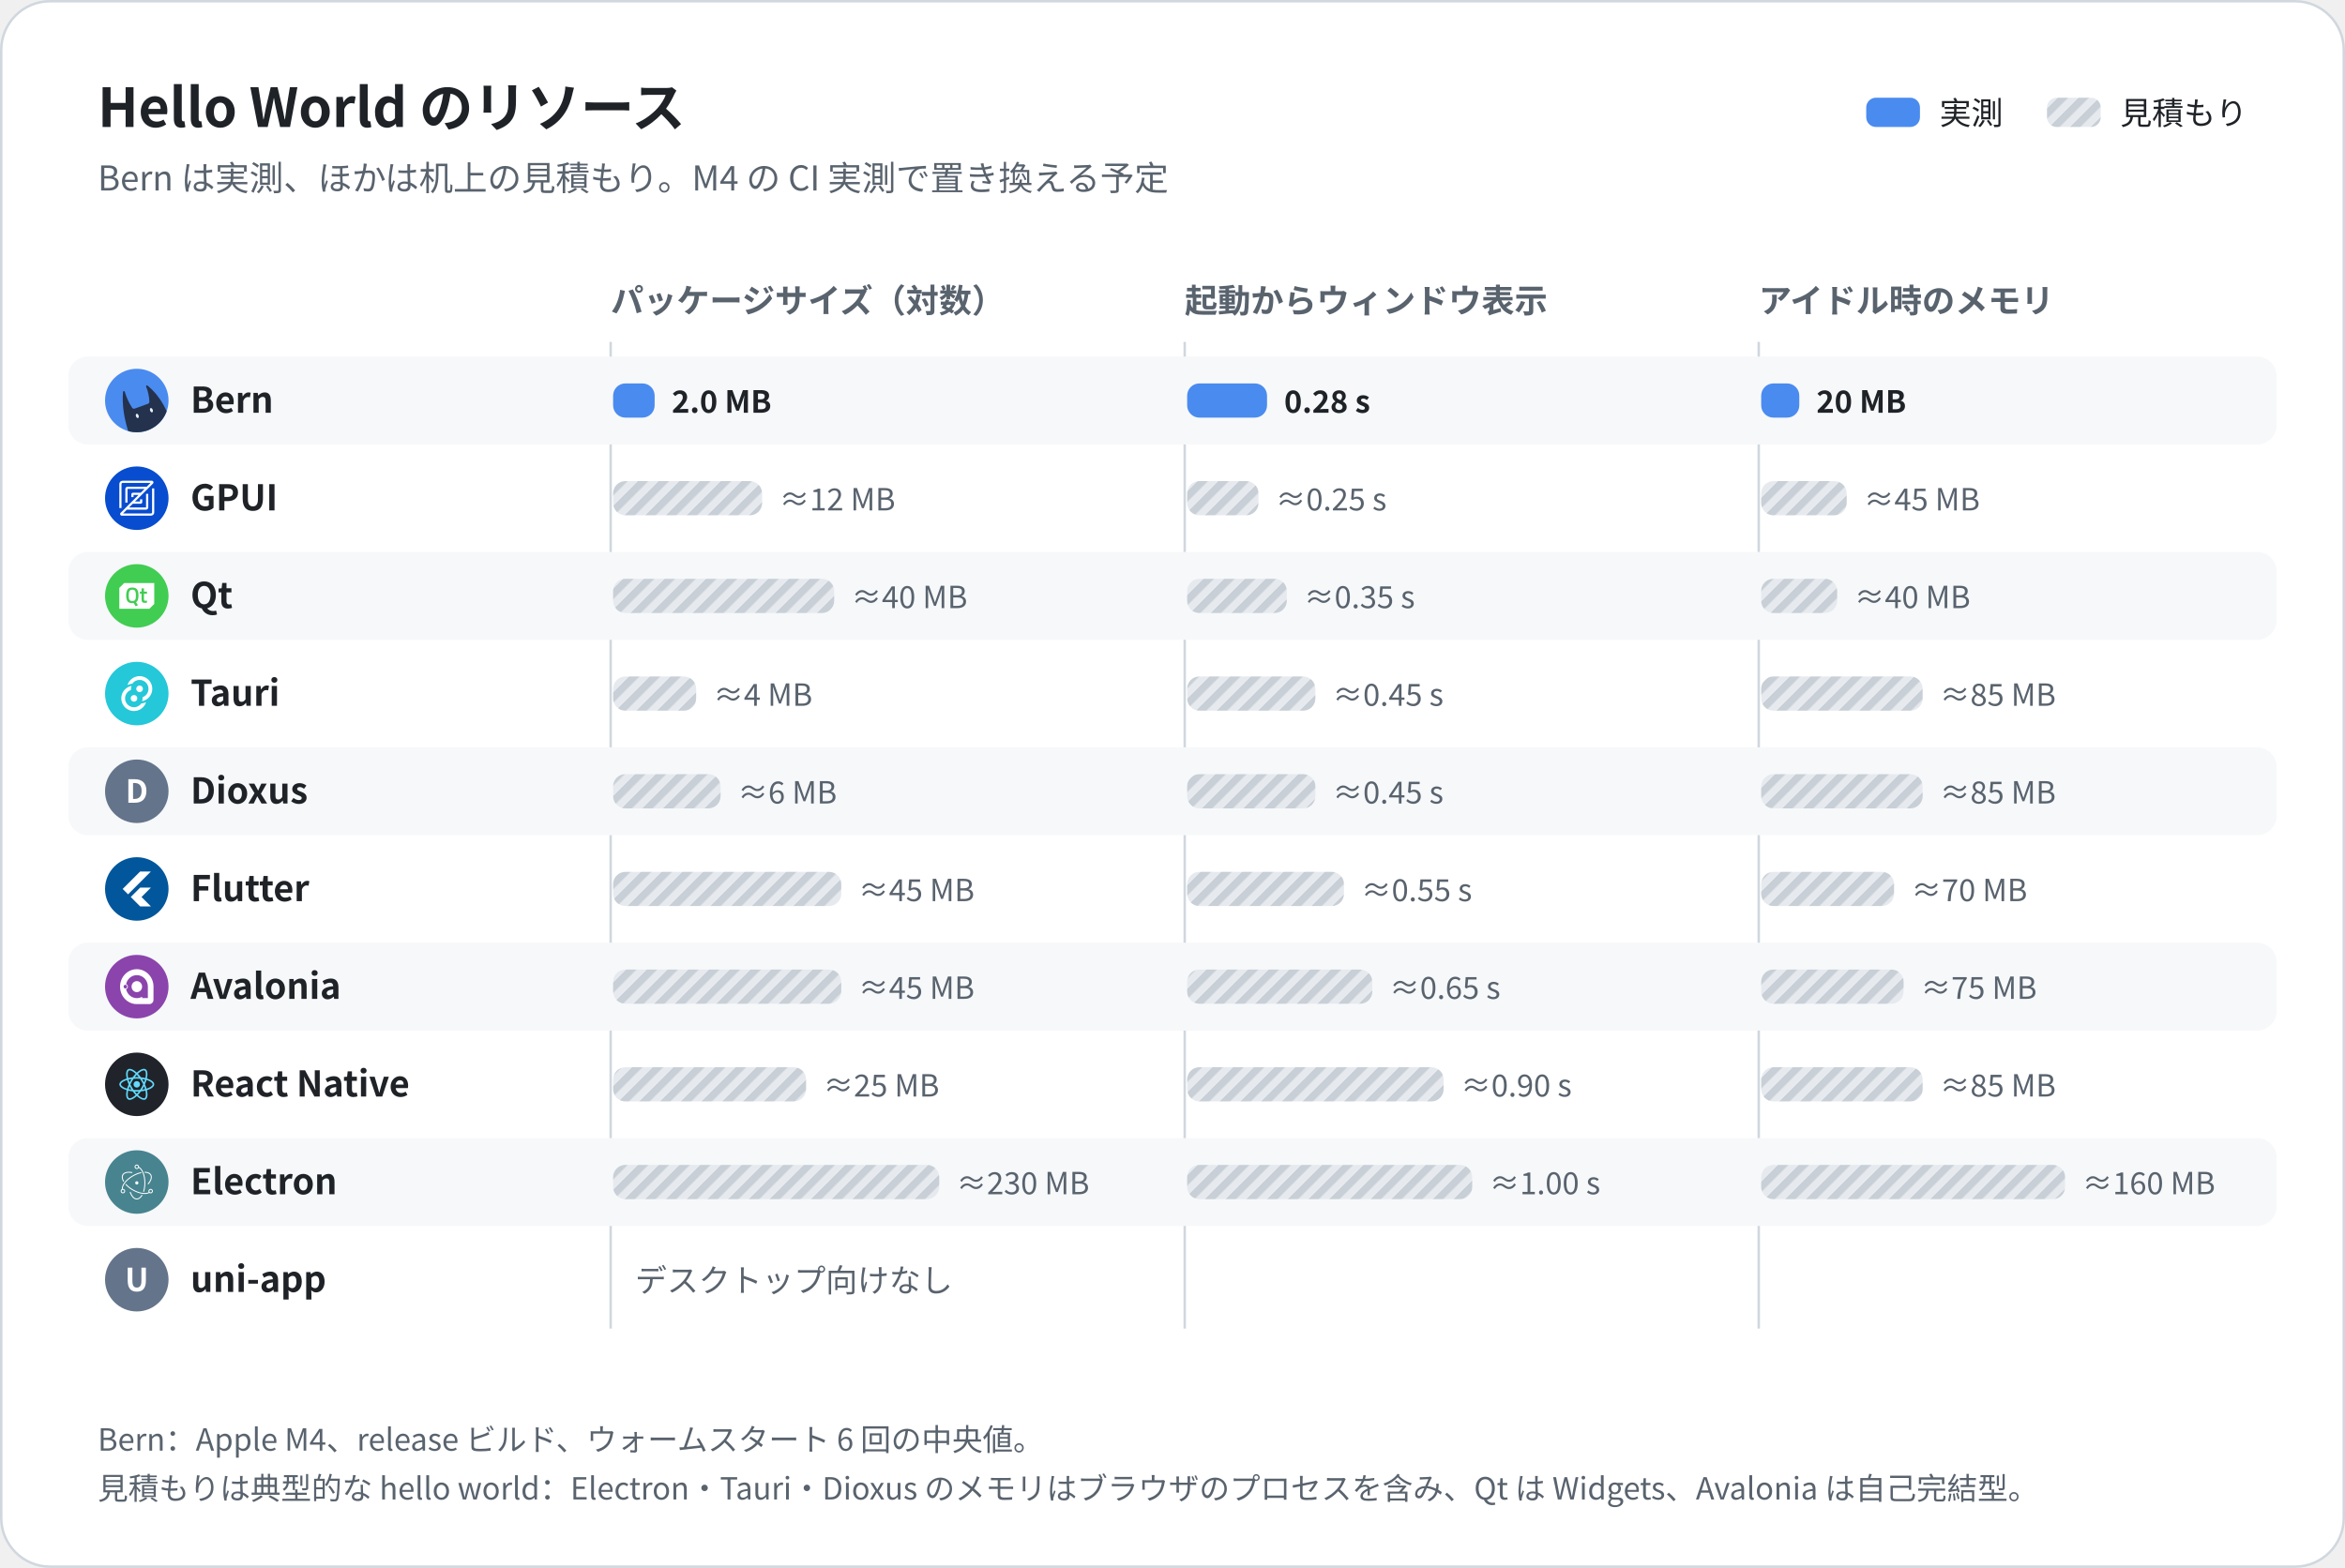
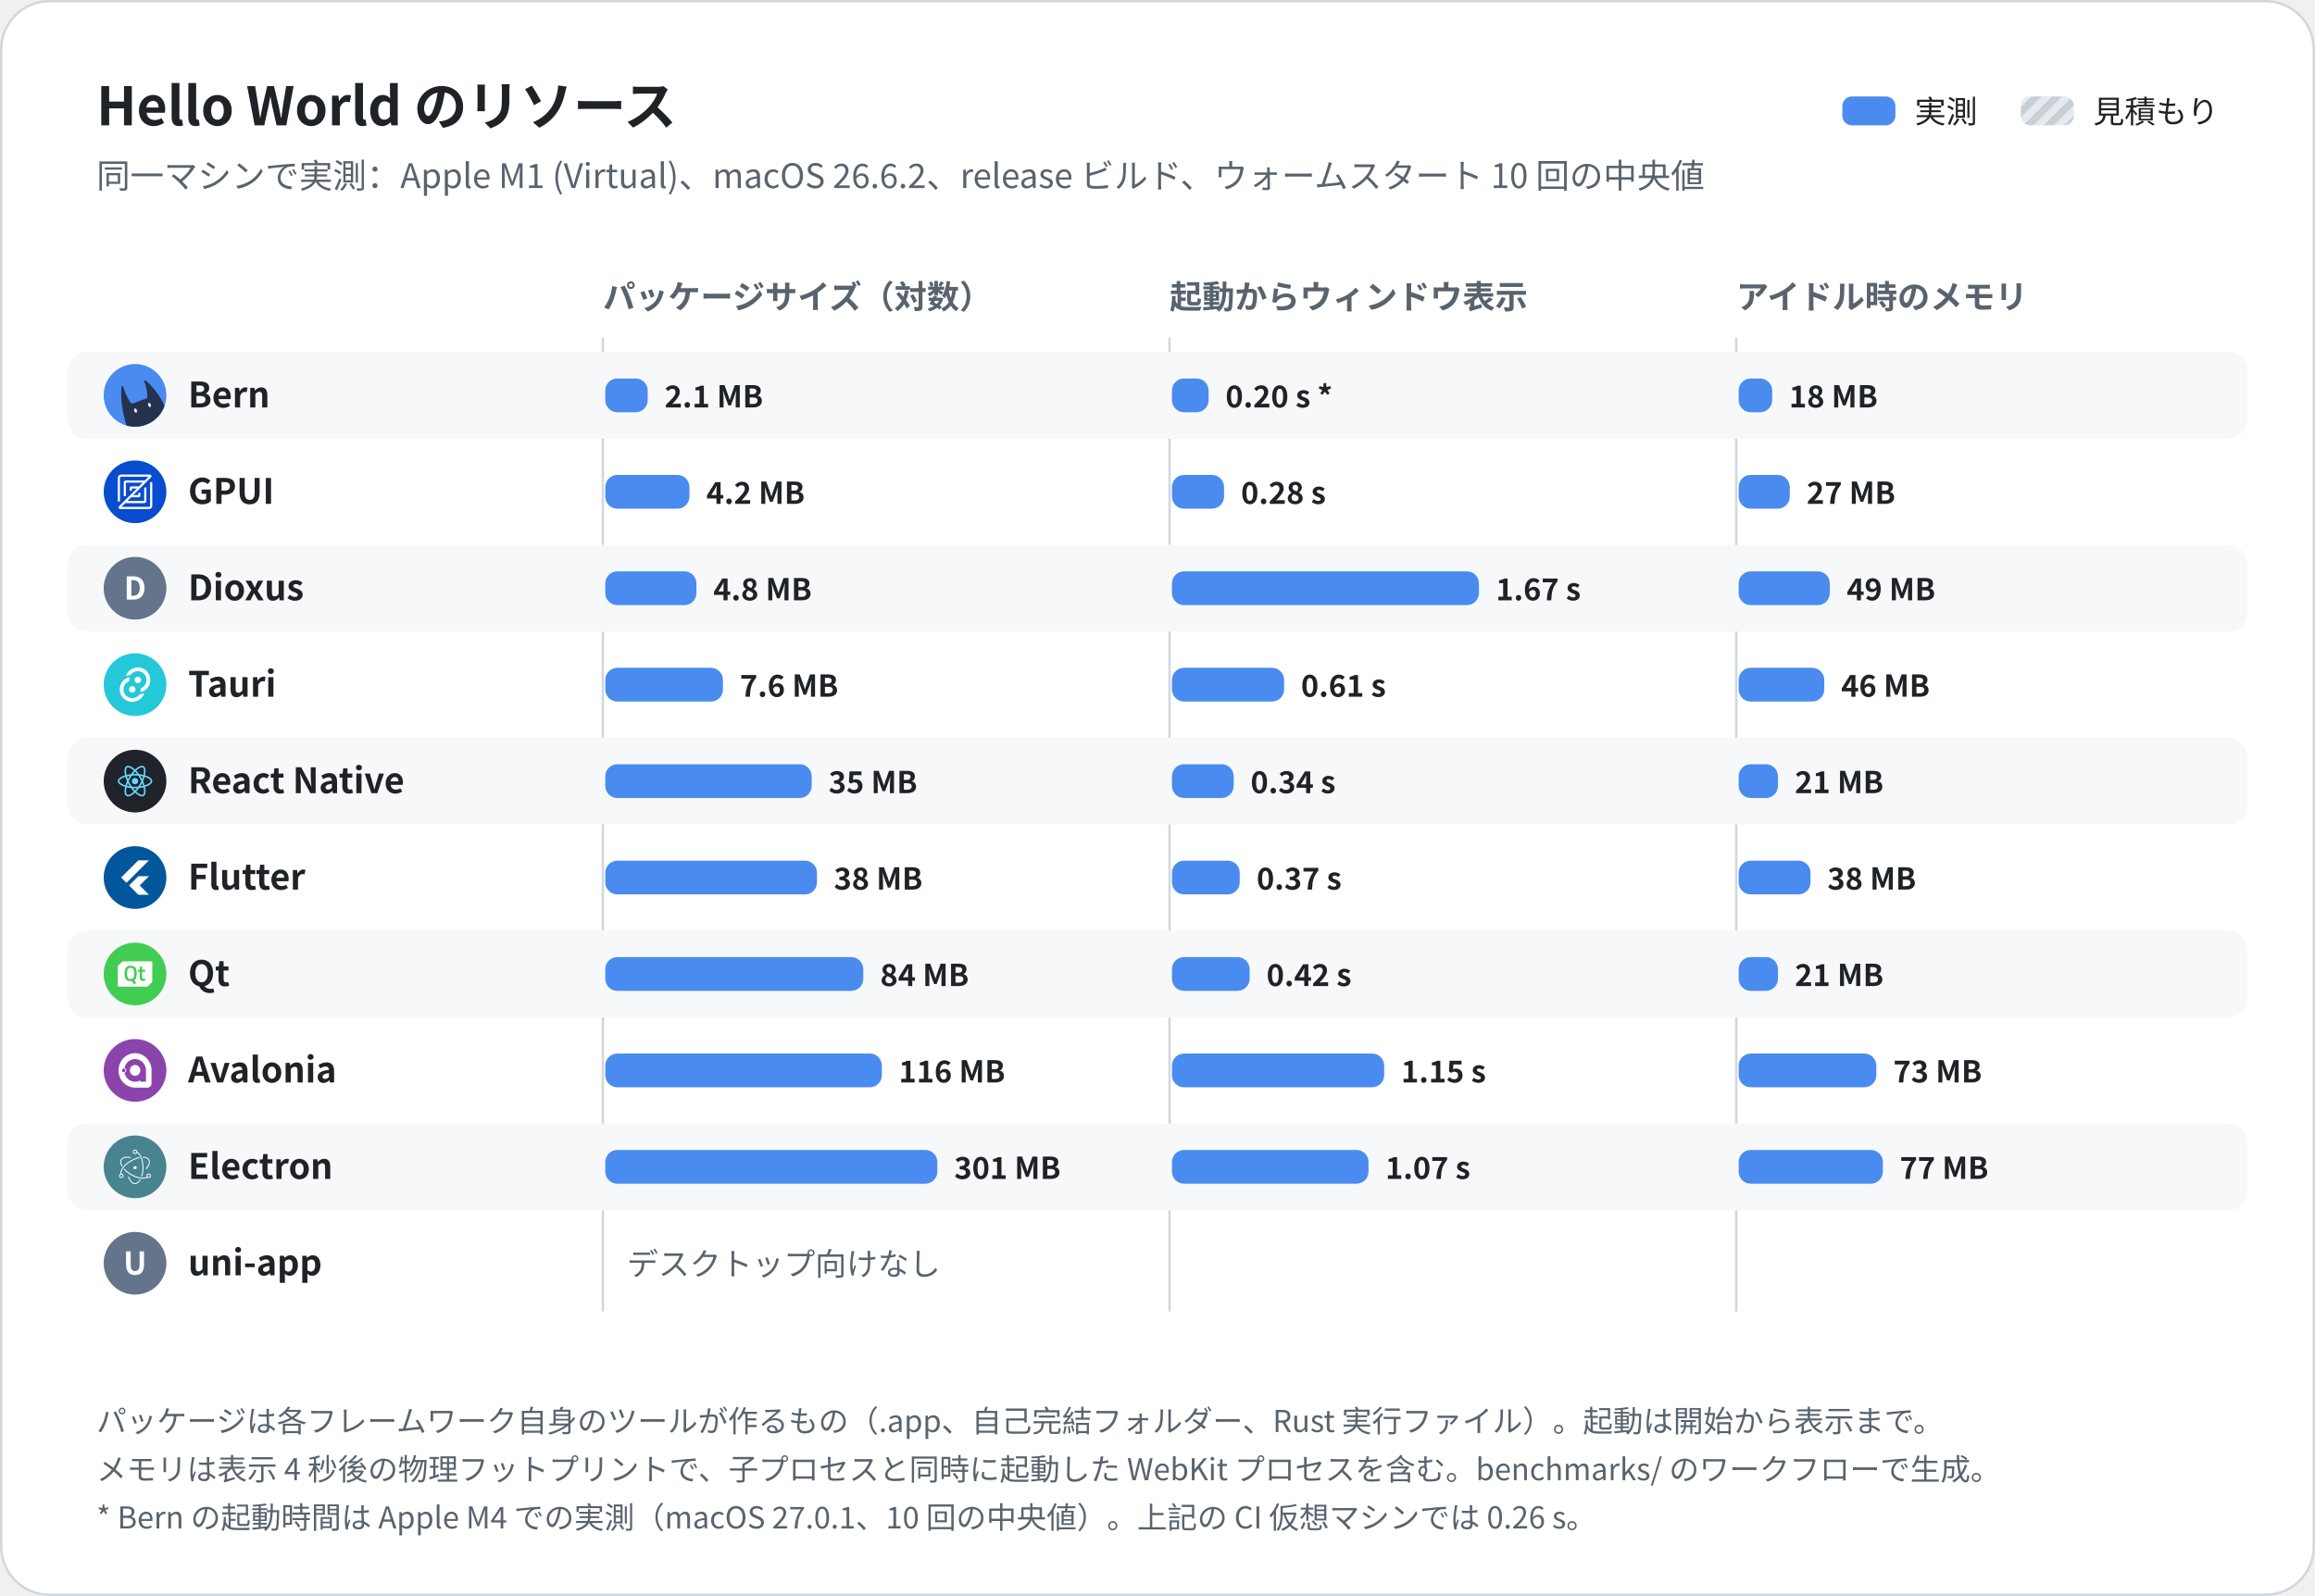
- <svg xmlns="http://www.w3.org/2000/svg" viewBox="0 0 960 642" width="960" height="642" font-family="-apple-system, BlinkMacSystemFont, 'Segoe UI', 'PingFang SC', 'Hiragino Sans GB', 'Microsoft YaHei', 'Noto Sans CJK SC', 'Helvetica Neue', Arial, sans-serif">
+ <svg xmlns="http://www.w3.org/2000/svg" viewBox="0 0 960 662" width="960" height="662" font-family="-apple-system, BlinkMacSystemFont, 'Segoe UI', 'PingFang SC', 'Hiragino Sans GB', 'Microsoft YaHei', 'Noto Sans CJK SC', 'Helvetica Neue', Arial, sans-serif">
  <defs>
    <symbol id="bern-logo" viewBox="0 0 1024 1024">
      <defs>
        <clipPath id="bern-symbol-disc">
          <circle cx="512" cy="512" r="512" />
        </clipPath>
      </defs>
      <g clip-path="url(#bern-symbol-disc)">
        <rect width="1024" height="1024" fill="#4A8BEF" />
        <path fill="#24324D" d="M 290.4 372.1 C 270.7 579.3 309.8 827.6 392.0 1060.0 L 1100 1100 L 1060.0 880.0 C 1013.0 692.2 904.4 451.5 684.3 270.5 A 14 14 0 0 0 662.4 286.5 C 693.7 364.2 711.6 444.8 715.3 529.4 A 36 36 0 0 1 691.6 564.9 C 620.6 590.7 549.5 616.5 478.5 642.4 A 36 36 0 0 1 436.0 628.1 C 383.8 547.6 344.6 461.1 317.8 369.5 A 14 14 0 0 0 290.4 372.1 Z" />
        <ellipse rx="22" ry="36" fill="#E8F4FF" transform="translate(520 760) rotate(-20)" />
        <ellipse rx="22" ry="36" fill="#E8F4FF" transform="translate(748 668) rotate(-20)" />
      </g>
    </symbol>
    <marker id="arrow" viewBox="0 0 10 10" refX="8" refY="5" markerWidth="10" markerHeight="10" markerUnits="userSpaceOnUse" orient="auto-start-reverse">
      <path d="M0 0 L10 5 L0 10 z" fill="#AFB8C1" />
    </marker>
    <marker id="arrow-accent" viewBox="0 0 10 10" refX="8" refY="5" markerWidth="11" markerHeight="11" markerUnits="userSpaceOnUse" orient="auto-start-reverse">
      <path d="M0 0 L10 5 L0 10 z" fill="#4A8BEF" />
    </marker>
  </defs>
-   <rect x="0.5" y="0.5" width="959" height="641" rx="20" fill="#FFFFFF" stroke="#D0D7DE" />
+   <rect x="0.5" y="0.5" width="959" height="661" rx="20" fill="#FFFFFF" stroke="#D0D7DE" />
  <defs>
    <pattern id="hatch" width="6" height="6" patternUnits="userSpaceOnUse" patternTransform="rotate(45)">
      <rect width="6" height="6" fill="#E6EAEF" />
      <rect width="3" height="6" fill="#AFB8C1" opacity="0.55" />
    </pattern>
  </defs>
  <text x="40" y="52" font-size="22" font-weight="700" fill="#1F2328">Hello World のリソース</text>
-   <text x="40" y="78" font-size="14" fill="#59636E">Bern は実測、ほかは机上の見積もり。M4 の CI 実測で置き換える予定</text>
+   <text x="40" y="78" font-size="14" fill="#59636E">同一マシンで実測：Apple M1 (Virtual)、macOS 26.6.2、release ビルド、ウォームスタート 10 回の中央値</text>
  <text x="868.0" y="51" font-size="13" fill="#1F2328">見積もり</text>
  <rect x="838.0" y="40" width="22" height="12" rx="4" fill="url(#hatch)" />
  <text x="794.0" y="51" font-size="13" fill="#1F2328">実測</text>
  <rect x="764.0" y="40" width="22" height="12" rx="4" fill="#4A8BEF" />
  <text x="250" y="128" font-size="13.5" font-weight="600" fill="#59636E">パッケージサイズ（対数）</text>
  <line x1="250" y1="140" x2="250" y2="544" stroke="#D0D7DE" />
  <text x="485" y="128" font-size="13.5" font-weight="600" fill="#59636E">起動からウィンドウ表示</text>
  <line x1="485" y1="140" x2="485" y2="544" stroke="#D0D7DE" />
  <text x="720" y="128" font-size="13.5" font-weight="600" fill="#59636E">アイドル時のメモリ</text>
  <line x1="720" y1="140" x2="720" y2="544" stroke="#D0D7DE" />
  <rect x="28" y="146.0" width="904" height="36" rx="8" fill="#F6F8FA" />
  <use href="#bern-logo" x="43.0" y="151.0" width="26.0" height="26.0" />
  <text x="78" y="169.0" font-size="14.5" font-weight="700" fill="#1F2328">Bern</text>
-   <rect x="251" y="157.0" width="17.0" height="14" rx="5" fill="#4A8BEF" />
-   <text x="275.0" y="169.0" font-size="12.5" font-weight="700" fill="#1F2328">2.0 MB</text>
-   <rect x="486" y="157.0" width="32.7" height="14" rx="5" fill="#4A8BEF" />
-   <text x="525.7" y="169.0" font-size="12.5" font-weight="700" fill="#1F2328">0.28 s</text>
-   <rect x="721" y="157.0" width="15.6" height="14" rx="5" fill="#4A8BEF" />
-   <text x="743.6" y="169.0" font-size="12.5" font-weight="700" fill="#1F2328">20 MB</text>
+   <rect x="251" y="157.0" width="17.6" height="14" rx="5" fill="#4A8BEF" />
+   <text x="275.6" y="169.0" font-size="12.5" font-weight="700" fill="#1F2328">2.1 MB</text>
+   <rect x="486" y="157.0" width="15.2" height="14" rx="5" fill="#4A8BEF" />
+   <text x="508.2" y="169.0" font-size="12.5" font-weight="700" fill="#1F2328">0.20 s *</text>
+   <rect x="721" y="157.0" width="13.9" height="14" rx="5" fill="#4A8BEF" />
+   <text x="741.9" y="169.0" font-size="12.5" font-weight="700" fill="#1F2328">18 MB</text>
  <circle cx="56.0" cy="204.0" r="13.0" fill="#084CCF" />
  <path d="M2.25 1.5a.75.75 0 0 0-.75.75v16.5H0V2.25A2.25 2.25 0 0 1 2.25 0h20.095c1.002 0 1.504 1.212.795 1.92L10.764 14.298h3.486V12.75h1.5v1.922a1.125 1.125 0 0 1-1.125 1.125H9.264l-2.578 2.578h11.689V9h1.5v9.375a1.5 1.5 0 0 1-1.5 1.5H5.185L2.562 22.5H21.75a.75.75 0 0 0 .75-.75V5.25H24v16.5A2.25 2.25 0 0 1 21.75 24H1.655C.653 24 .151 22.788.86 22.08L13.19 9.75H9.75v1.5h-1.5V9.375A1.125 1.125 0 0 1 9.375 8.25h5.314l2.625-2.625H5.625V15h-1.5V5.625a1.5 1.5 0 0 1 1.5-1.5h13.19L21.438 1.5z" fill="#FFFFFF" transform="translate(48.85 196.85) scale(0.5958)" />
-   <text x="78" y="209.0" font-size="14.5" font-weight="600" fill="#1F2328">GPUI</text>
-   <rect x="251" y="197.0" width="61.0" height="14" rx="5" fill="url(#hatch)" />
-   <text x="319.0" y="209.0" font-size="12.5" font-weight="500" fill="#59636E">≈12 MB</text>
-   <rect x="486" y="197.0" width="29.2" height="14" rx="5" fill="url(#hatch)" />
-   <text x="522.2" y="209.0" font-size="12.5" font-weight="500" fill="#59636E">≈0.25 s</text>
-   <rect x="721" y="197.0" width="35.0" height="14" rx="5" fill="url(#hatch)" />
-   <text x="763.0" y="209.0" font-size="12.5" font-weight="500" fill="#59636E">≈45 MB</text>
+   <text x="78" y="209.0" font-size="14.5" font-weight="700" fill="#1F2328">GPUI</text>
+   <rect x="251" y="197.0" width="34.9" height="14" rx="5" fill="#4A8BEF" />
+   <text x="292.9" y="209.0" font-size="12.5" font-weight="700" fill="#1F2328">4.2 MB</text>
+   <rect x="486" y="197.0" width="21.6" height="14" rx="5" fill="#4A8BEF" />
+   <text x="514.6" y="209.0" font-size="12.5" font-weight="700" fill="#1F2328">0.28 s</text>
+   <rect x="721" y="197.0" width="21.2" height="14" rx="5" fill="#4A8BEF" />
+   <text x="749.2" y="209.0" font-size="12.5" font-weight="700" fill="#1F2328">27 MB</text>
  <rect x="28" y="226.0" width="904" height="36" rx="8" fill="#F6F8FA" />
-   <circle cx="56.0" cy="244.0" r="13.0" fill="#41CD52" />
-   <path d="M21.693 3.162H3.33L0 6.49v14.348h20.671L24 17.51V3.162zM12.785 18.4l-1.562.728-1.35-2.217c-.196.057-.499.09-.924.09-1.579 0-2.683-.425-3.305-1.276-.622-.85-.932-2.2-.932-4.033 0-1.84.319-3.206.949-4.098.63-.892 1.726-1.341 3.288-1.341 1.562 0 2.658.441 3.28 1.333.63.883.94 2.25.94 4.098 0 1.219-.13 2.2-.384 2.945-.261.752-.679 1.325-1.268 1.718zm4.736-1.587c-.858 0-1.447-.196-1.766-.59-.32-.392-.483-1.136-.483-2.232v-3.534H14.11V9.051h1.162V6.843h1.644V9.05h2.094v1.415h-2.094v3.346c0 .622.05 1.03.14 1.227.09.204.326.303.695.303l1.243-.05.073 1.326c-.67.13-1.186.196-1.546.196zm-8.58-9.08c-.95 0-1.604.311-1.963.94-.352.63-.532 1.629-.532 3.011 0 1.374.172 2.364.515 2.953.344.589 1.006.892 1.98.892.973 0 1.628-.295 1.971-.876.335-.58.507-1.57.507-2.953 0-1.39-.172-2.396-.523-3.026-.352-.63-1.006-.94-1.955-.94Z" fill="#FFFFFF" transform="translate(48.85 236.85) scale(0.5958)" />
-   <text x="78" y="249.0" font-size="14.5" font-weight="600" fill="#1F2328">Qt</text>
-   <rect x="251" y="237.0" width="90.5" height="14" rx="5" fill="url(#hatch)" />
-   <text x="348.5" y="249.0" font-size="12.5" font-weight="500" fill="#59636E">≈40 MB</text>
-   <rect x="486" y="237.0" width="40.8" height="14" rx="5" fill="url(#hatch)" />
-   <text x="533.8" y="249.0" font-size="12.5" font-weight="500" fill="#59636E">≈0.35 s</text>
-   <rect x="721" y="237.0" width="31.1" height="14" rx="5" fill="url(#hatch)" />
-   <text x="759.1" y="249.0" font-size="12.5" font-weight="500" fill="#59636E">≈40 MB</text>
+   <circle cx="56.0" cy="244.0" r="13.0" fill="#64748B" />
+   <text x="56.0" y="248.7" text-anchor="middle" font-size="13.0" font-weight="700" fill="#FFFFFF">D</text>
+   <text x="78" y="249.0" font-size="14.5" font-weight="700" fill="#1F2328">Dioxus</text>
+   <rect x="251" y="237.0" width="37.8" height="14" rx="5" fill="#4A8BEF" />
+   <text x="295.8" y="249.0" font-size="12.5" font-weight="700" fill="#1F2328">4.8 MB</text>
+   <rect x="486" y="237.0" width="127.3" height="14" rx="5" fill="#4A8BEF" />
+   <text x="620.3" y="249.0" font-size="12.5" font-weight="700" fill="#1F2328">1.67 s</text>
+   <rect x="721" y="237.0" width="37.8" height="14" rx="5" fill="#4A8BEF" />
+   <text x="765.8" y="249.0" font-size="12.5" font-weight="700" fill="#1F2328">49 MB</text>
  <circle cx="56.0" cy="284.0" r="13.0" fill="#24C8D8" />
  <path d="M13.912 0a8.72 8.72 0 0 0-8.308 6.139c1.05-.515 2.18-.845 3.342-.976 2.415-3.363 7.4-3.412 9.88-.097 2.48 3.315 1.025 8.084-2.883 9.45a6.131 6.131 0 0 1-.3 2.762 8.72 8.72 0 0 0 3.01-1.225A8.72 8.72 0 0 0 13.913 0zm.082 6.451a2.284 2.284 0 1 0-.15 4.566 2.284 2.284 0 0 0 .15-4.566zm-5.629.27a8.72 8.72 0 0 0-3.031 1.235 8.72 8.72 0 1 0 13.06 9.913 10.173 10.174 0 0 1-3.343.965 6.125 6.125 0 1 1-7.028-9.343 6.114 6.115 0 0 1 .342-2.772zm1.713 6.27a2.284 2.284 0 0 0-2.284 2.283 2.284 2.284 0 0 0 2.284 2.284 2.284 2.284 0 0 0 2.284-2.284 2.284 2.284 0 0 0-2.284-2.284z" fill="#FFFFFF" transform="translate(48.85 276.85) scale(0.5958)" />
-   <text x="78" y="289.0" font-size="14.5" font-weight="600" fill="#1F2328">Tauri</text>
-   <rect x="251" y="277.0" width="34.0" height="14" rx="5" fill="url(#hatch)" />
-   <text x="292.0" y="289.0" font-size="12.5" font-weight="500" fill="#59636E">≈4 MB</text>
-   <rect x="486" y="277.0" width="52.5" height="14" rx="5" fill="url(#hatch)" />
-   <text x="545.5" y="289.0" font-size="12.5" font-weight="500" fill="#59636E">≈0.45 s</text>
-   <rect x="721" y="277.0" width="66.1" height="14" rx="5" fill="url(#hatch)" />
-   <text x="794.1" y="289.0" font-size="12.5" font-weight="500" fill="#59636E">≈85 MB</text>
+   <text x="78" y="289.0" font-size="14.5" font-weight="700" fill="#1F2328">Tauri</text>
+   <rect x="251" y="277.0" width="48.8" height="14" rx="5" fill="#4A8BEF" />
+   <text x="306.8" y="289.0" font-size="12.5" font-weight="700" fill="#1F2328">7.6 MB</text>
+   <rect x="486" y="277.0" width="46.5" height="14" rx="5" fill="#4A8BEF" />
+   <text x="539.5" y="289.0" font-size="12.5" font-weight="700" fill="#1F2328">0.61 s</text>
+   <rect x="721" y="277.0" width="35.5" height="14" rx="5" fill="#4A8BEF" />
+   <text x="763.5" y="289.0" font-size="12.5" font-weight="700" fill="#1F2328">46 MB</text>
  <rect x="28" y="306.0" width="904" height="36" rx="8" fill="#F6F8FA" />
-   <circle cx="56.0" cy="324.0" r="13.0" fill="#64748B" />
-   <text x="56.0" y="328.7" text-anchor="middle" font-size="13.0" font-weight="700" fill="#FFFFFF">D</text>
-   <text x="78" y="329.0" font-size="14.5" font-weight="600" fill="#1F2328">Dioxus</text>
-   <rect x="251" y="317.0" width="44.0" height="14" rx="5" fill="url(#hatch)" />
-   <text x="302.0" y="329.0" font-size="12.5" font-weight="500" fill="#59636E">≈6 MB</text>
-   <rect x="486" y="317.0" width="52.5" height="14" rx="5" fill="url(#hatch)" />
-   <text x="545.5" y="329.0" font-size="12.5" font-weight="500" fill="#59636E">≈0.45 s</text>
-   <rect x="721" y="317.0" width="66.1" height="14" rx="5" fill="url(#hatch)" />
-   <text x="794.1" y="329.0" font-size="12.5" font-weight="500" fill="#59636E">≈85 MB</text>
+   <circle cx="56.0" cy="324.0" r="13.0" fill="#20232A" />
+   <path d="M14.23 12.004a2.236 2.236 0 0 1-2.235 2.236 2.236 2.236 0 0 1-2.236-2.236 2.236 2.236 0 0 1 2.235-2.236 2.236 2.236 0 0 1 2.236 2.236zm2.648-10.69c-1.346 0-3.107.96-4.888 2.622-1.78-1.653-3.542-2.602-4.887-2.602-.41 0-.783.093-1.106.278-1.375.793-1.683 3.264-.973 6.365C1.98 8.917 0 10.42 0 12.004c0 1.59 1.99 3.097 5.043 4.03-.704 3.113-.39 5.588.988 6.38.32.187.69.275 1.102.275 1.345 0 3.107-.96 4.888-2.624 1.78 1.654 3.542 2.603 4.887 2.603.41 0 .783-.09 1.106-.275 1.374-.792 1.683-3.263.973-6.365C22.02 15.096 24 13.59 24 12.004c0-1.59-1.99-3.097-5.043-4.032.704-3.11.39-5.587-.988-6.38-.318-.184-.688-.277-1.092-.278zm-.005 1.09v.006c.225 0 .406.044.558.127.666.382.955 1.835.73 3.704-.054.46-.142.945-.25 1.44-.96-.236-2.006-.417-3.107-.534-.66-.905-1.345-1.727-2.035-2.447 1.592-1.48 3.087-2.292 4.105-2.295zm-9.77.02c1.012 0 2.514.808 4.11 2.28-.686.72-1.37 1.537-2.02 2.442-1.107.117-2.154.298-3.113.538-.112-.49-.195-.964-.254-1.42-.23-1.868.054-3.32.714-3.707.19-.09.4-.127.563-.132zm4.882 3.05c.455.468.91.992 1.36 1.564-.44-.02-.89-.034-1.345-.034-.46 0-.915.01-1.36.034.44-.572.895-1.096 1.345-1.565zM12 8.1c.74 0 1.477.034 2.202.093.406.582.802 1.203 1.183 1.86.372.64.71 1.29 1.018 1.946-.308.655-.646 1.31-1.013 1.95-.38.66-.773 1.288-1.18 1.87-.728.063-1.466.098-2.21.098-.74 0-1.477-.035-2.202-.093-.406-.582-.802-1.204-1.183-1.86-.372-.64-.71-1.29-1.018-1.946.303-.657.646-1.313 1.013-1.954.38-.66.773-1.286 1.18-1.868.728-.064 1.466-.098 2.21-.098zm-3.635.254c-.24.377-.48.763-.704 1.16-.225.39-.435.782-.635 1.174-.265-.656-.49-1.31-.676-1.947.64-.15 1.315-.283 2.015-.386zm7.26 0c.695.103 1.365.23 2.006.387-.18.632-.405 1.282-.66 1.933-.2-.39-.41-.783-.64-1.174-.225-.392-.465-.774-.705-1.146zm3.063.675c.484.15.944.317 1.375.498 1.732.74 2.852 1.708 2.852 2.476-.005.768-1.125 1.74-2.857 2.475-.42.18-.88.342-1.355.493-.28-.958-.646-1.956-1.1-2.98.45-1.017.81-2.01 1.085-2.964zm-13.395.004c.278.96.645 1.957 1.1 2.98-.45 1.017-.812 2.01-1.086 2.964-.484-.15-.944-.318-1.37-.5-1.732-.737-2.852-1.706-2.852-2.474 0-.768 1.12-1.742 2.852-2.476.42-.18.88-.342 1.356-.494zm11.678 4.28c.265.657.49 1.312.676 1.948-.64.157-1.316.29-2.016.39.24-.375.48-.762.705-1.158.225-.39.435-.788.636-1.18zm-9.945.02c.2.392.41.783.64 1.175.23.39.465.772.705 1.143-.695-.102-1.365-.23-2.006-.386.18-.63.406-1.282.66-1.933zM17.92 16.32c.112.493.2.968.254 1.423.23 1.868-.054 3.32-.714 3.708-.147.09-.338.128-.563.128-1.012 0-2.514-.807-4.11-2.28.686-.72 1.37-1.536 2.02-2.44 1.107-.118 2.154-.3 3.113-.54zm-11.83.01c.96.234 2.006.415 3.107.532.66.905 1.345 1.727 2.035 2.446-1.595 1.483-3.092 2.295-4.11 2.295-.22-.005-.406-.05-.553-.132-.666-.38-.955-1.834-.73-3.703.054-.46.142-.944.25-1.438zm4.56.64c.44.02.89.034 1.345.034.46 0 .915-.01 1.36-.034-.44.572-.895 1.095-1.345 1.565-.455-.47-.91-.993-1.36-1.565z" fill="#61DAFB" transform="translate(48.85 316.85) scale(0.5958)" />
+   <text x="78" y="329.0" font-size="14.5" font-weight="700" fill="#1F2328">React Native</text>
+   <rect x="251" y="317.0" width="85.6" height="14" rx="5" fill="#4A8BEF" />
+   <text x="343.6" y="329.0" font-size="12.5" font-weight="700" fill="#1F2328">35 MB</text>
+   <rect x="486" y="317.0" width="25.6" height="14" rx="5" fill="#4A8BEF" />
+   <text x="518.6" y="329.0" font-size="12.5" font-weight="700" fill="#1F2328">0.34 s</text>
+   <rect x="721" y="317.0" width="16.3" height="14" rx="5" fill="#4A8BEF" />
+   <text x="744.3" y="329.0" font-size="12.5" font-weight="700" fill="#1F2328">21 MB</text>
  <circle cx="56.0" cy="364.0" r="13.0" fill="#02569B" />
  <path d="M14.314 0L2.3 12 6 15.7 21.684.013h-7.357zm.014 11.072L7.857 17.53l6.47 6.47H21.7l-6.46-6.468 6.46-6.46h-7.37z" fill="#FFFFFF" transform="translate(48.85 356.85) scale(0.5958)" />
-   <text x="78" y="369.0" font-size="14.5" font-weight="600" fill="#1F2328">Flutter</text>
-   <rect x="251" y="357.0" width="93.4" height="14" rx="5" fill="url(#hatch)" />
-   <text x="351.4" y="369.0" font-size="12.5" font-weight="500" fill="#59636E">≈45 MB</text>
-   <rect x="486" y="357.0" width="64.2" height="14" rx="5" fill="url(#hatch)" />
-   <text x="557.2" y="369.0" font-size="12.5" font-weight="500" fill="#59636E">≈0.55 s</text>
-   <rect x="721" y="357.0" width="54.4" height="14" rx="5" fill="url(#hatch)" />
-   <text x="782.4" y="369.0" font-size="12.5" font-weight="500" fill="#59636E">≈70 MB</text>
+   <text x="78" y="369.0" font-size="14.5" font-weight="700" fill="#1F2328">Flutter</text>
+   <rect x="251" y="357.0" width="87.8" height="14" rx="5" fill="#4A8BEF" />
+   <text x="345.8" y="369.0" font-size="12.5" font-weight="700" fill="#1F2328">38 MB</text>
+   <rect x="486" y="357.0" width="28.1" height="14" rx="5" fill="#4A8BEF" />
+   <text x="521.1" y="369.0" font-size="12.5" font-weight="700" fill="#1F2328">0.37 s</text>
+   <rect x="721" y="357.0" width="29.8" height="14" rx="5" fill="#4A8BEF" />
+   <text x="757.8" y="369.0" font-size="12.5" font-weight="700" fill="#1F2328">38 MB</text>
  <rect x="28" y="386.0" width="904" height="36" rx="8" fill="#F6F8FA" />
-   <circle cx="56.0" cy="404.0" r="13.0" fill="#8B44AC" />
-   <path d="M12.034 8.208c-2.003 0-3.627 1.696-3.627 3.789s1.624 3.789 3.627 3.789 3.627-1.697 3.627-3.79-1.624-3.788-3.627-3.788m-7.392 2.067c.72.211 1.248.902 1.248 1.722s-.528 1.51-1.248 1.721c.752 3.54 3.776 6.188 7.392 6.188 1.316 0 2.554-.35 3.632-.967v.914h3.94v-7.528a5 5 0 0 0 0-.224v-.104c0-4.369-3.39-7.91-7.572-7.91-3.616 0-6.64 2.648-7.392 6.188m-.5 2.982c.67 0 1.212-.567 1.212-1.266s-.542-1.265-1.212-1.265-1.211.566-1.211 1.265c0 .7.542 1.266 1.211 1.266M20.682 24H11.8C5.549 23.887.515 18.556.515 12c0-6.627 5.143-12 11.487-12 6.241 0 11.32 5.2 11.483 11.678l-.02 9.743C23.3 22.876 22.12 24 20.683 24" fill="#FFFFFF" transform="translate(48.85 396.85) scale(0.5958)" />
-   <text x="78" y="409.0" font-size="14.5" font-weight="600" fill="#1F2328">Avalonia</text>
-   <rect x="251" y="397.0" width="93.4" height="14" rx="5" fill="url(#hatch)" />
-   <text x="351.4" y="409.0" font-size="12.5" font-weight="500" fill="#59636E">≈45 MB</text>
-   <rect x="486" y="397.0" width="75.8" height="14" rx="5" fill="url(#hatch)" />
-   <text x="568.8" y="409.0" font-size="12.5" font-weight="500" fill="#59636E">≈0.65 s</text>
-   <rect x="721" y="397.0" width="58.3" height="14" rx="5" fill="url(#hatch)" />
-   <text x="786.3" y="409.0" font-size="12.5" font-weight="500" fill="#59636E">≈75 MB</text>
-   <circle cx="56.0" cy="444.0" r="13.0" fill="#20232A" />
-   <path d="M14.23 12.004a2.236 2.236 0 0 1-2.235 2.236 2.236 2.236 0 0 1-2.236-2.236 2.236 2.236 0 0 1 2.235-2.236 2.236 2.236 0 0 1 2.236 2.236zm2.648-10.69c-1.346 0-3.107.96-4.888 2.622-1.78-1.653-3.542-2.602-4.887-2.602-.41 0-.783.093-1.106.278-1.375.793-1.683 3.264-.973 6.365C1.98 8.917 0 10.42 0 12.004c0 1.59 1.99 3.097 5.043 4.03-.704 3.113-.39 5.588.988 6.38.32.187.69.275 1.102.275 1.345 0 3.107-.96 4.888-2.624 1.78 1.654 3.542 2.603 4.887 2.603.41 0 .783-.09 1.106-.275 1.374-.792 1.683-3.263.973-6.365C22.02 15.096 24 13.59 24 12.004c0-1.59-1.99-3.097-5.043-4.032.704-3.11.39-5.587-.988-6.38-.318-.184-.688-.277-1.092-.278zm-.005 1.09v.006c.225 0 .406.044.558.127.666.382.955 1.835.73 3.704-.054.46-.142.945-.25 1.44-.96-.236-2.006-.417-3.107-.534-.66-.905-1.345-1.727-2.035-2.447 1.592-1.48 3.087-2.292 4.105-2.295zm-9.77.02c1.012 0 2.514.808 4.11 2.28-.686.72-1.37 1.537-2.02 2.442-1.107.117-2.154.298-3.113.538-.112-.49-.195-.964-.254-1.42-.23-1.868.054-3.32.714-3.707.19-.09.4-.127.563-.132zm4.882 3.05c.455.468.91.992 1.36 1.564-.44-.02-.89-.034-1.345-.034-.46 0-.915.01-1.36.034.44-.572.895-1.096 1.345-1.565zM12 8.1c.74 0 1.477.034 2.202.093.406.582.802 1.203 1.183 1.86.372.64.71 1.29 1.018 1.946-.308.655-.646 1.31-1.013 1.95-.38.66-.773 1.288-1.18 1.87-.728.063-1.466.098-2.21.098-.74 0-1.477-.035-2.202-.093-.406-.582-.802-1.204-1.183-1.86-.372-.64-.71-1.29-1.018-1.946.303-.657.646-1.313 1.013-1.954.38-.66.773-1.286 1.18-1.868.728-.064 1.466-.098 2.21-.098zm-3.635.254c-.24.377-.48.763-.704 1.16-.225.39-.435.782-.635 1.174-.265-.656-.49-1.31-.676-1.947.64-.15 1.315-.283 2.015-.386zm7.26 0c.695.103 1.365.23 2.006.387-.18.632-.405 1.282-.66 1.933-.2-.39-.41-.783-.64-1.174-.225-.392-.465-.774-.705-1.146zm3.063.675c.484.15.944.317 1.375.498 1.732.74 2.852 1.708 2.852 2.476-.005.768-1.125 1.74-2.857 2.475-.42.18-.88.342-1.355.493-.28-.958-.646-1.956-1.1-2.98.45-1.017.81-2.01 1.085-2.964zm-13.395.004c.278.96.645 1.957 1.1 2.98-.45 1.017-.812 2.01-1.086 2.964-.484-.15-.944-.318-1.37-.5-1.732-.737-2.852-1.706-2.852-2.474 0-.768 1.12-1.742 2.852-2.476.42-.18.88-.342 1.356-.494zm11.678 4.28c.265.657.49 1.312.676 1.948-.64.157-1.316.29-2.016.39.24-.375.48-.762.705-1.158.225-.39.435-.788.636-1.18zm-9.945.02c.2.392.41.783.64 1.175.23.39.465.772.705 1.143-.695-.102-1.365-.23-2.006-.386.18-.63.406-1.282.66-1.933zM17.92 16.32c.112.493.2.968.254 1.423.23 1.868-.054 3.32-.714 3.708-.147.09-.338.128-.563.128-1.012 0-2.514-.807-4.11-2.28.686-.72 1.37-1.536 2.02-2.44 1.107-.118 2.154-.3 3.113-.54zm-11.83.01c.96.234 2.006.415 3.107.532.66.905 1.345 1.727 2.035 2.446-1.595 1.483-3.092 2.295-4.11 2.295-.22-.005-.406-.05-.553-.132-.666-.38-.955-1.834-.73-3.703.054-.46.142-.944.25-1.438zm4.56.64c.44.02.89.034 1.345.034.46 0 .915-.01 1.36-.034-.44.572-.895 1.095-1.345 1.565-.455-.47-.91-.993-1.36-1.565z" fill="#61DAFB" transform="translate(48.85 436.85) scale(0.5958)" />
-   <text x="78" y="449.0" font-size="14.5" font-weight="600" fill="#1F2328">React Native</text>
-   <rect x="251" y="437.0" width="79.0" height="14" rx="5" fill="url(#hatch)" />
-   <text x="337.0" y="449.0" font-size="12.5" font-weight="500" fill="#59636E">≈25 MB</text>
-   <rect x="486" y="437.0" width="105.0" height="14" rx="5" fill="url(#hatch)" />
-   <text x="598.0" y="449.0" font-size="12.5" font-weight="500" fill="#59636E">≈0.90 s</text>
-   <rect x="721" y="437.0" width="66.1" height="14" rx="5" fill="url(#hatch)" />
-   <text x="794.1" y="449.0" font-size="12.5" font-weight="500" fill="#59636E">≈85 MB</text>
+   <circle cx="56.0" cy="404.0" r="13.0" fill="#41CD52" />
+   <path d="M21.693 3.162H3.33L0 6.49v14.348h20.671L24 17.51V3.162zM12.785 18.4l-1.562.728-1.35-2.217c-.196.057-.499.09-.924.09-1.579 0-2.683-.425-3.305-1.276-.622-.85-.932-2.2-.932-4.033 0-1.84.319-3.206.949-4.098.63-.892 1.726-1.341 3.288-1.341 1.562 0 2.658.441 3.28 1.333.63.883.94 2.25.94 4.098 0 1.219-.13 2.2-.384 2.945-.261.752-.679 1.325-1.268 1.718zm4.736-1.587c-.858 0-1.447-.196-1.766-.59-.32-.392-.483-1.136-.483-2.232v-3.534H14.11V9.051h1.162V6.843h1.644V9.05h2.094v1.415h-2.094v3.346c0 .622.05 1.03.14 1.227.09.204.326.303.695.303l1.243-.05.073 1.326c-.67.13-1.186.196-1.546.196zm-8.58-9.08c-.95 0-1.604.311-1.963.94-.352.63-.532 1.629-.532 3.011 0 1.374.172 2.364.515 2.953.344.589 1.006.892 1.98.892.973 0 1.628-.295 1.971-.876.335-.58.507-1.57.507-2.953 0-1.39-.172-2.396-.523-3.026-.352-.63-1.006-.94-1.955-.94Z" fill="#FFFFFF" transform="translate(48.85 396.85) scale(0.5958)" />
+   <text x="78" y="409.0" font-size="14.5" font-weight="700" fill="#1F2328">Qt</text>
+   <rect x="251" y="397.0" width="107.0" height="14" rx="5" fill="#4A8BEF" />
+   <text x="365.0" y="409.0" font-size="12.5" font-weight="700" fill="#1F2328">84 MB</text>
+   <rect x="486" y="397.0" width="32.2" height="14" rx="5" fill="#4A8BEF" />
+   <text x="525.2" y="409.0" font-size="12.5" font-weight="700" fill="#1F2328">0.42 s</text>
+   <rect x="721" y="397.0" width="16.3" height="14" rx="5" fill="#4A8BEF" />
+   <text x="744.3" y="409.0" font-size="12.5" font-weight="700" fill="#1F2328">21 MB</text>
+   <circle cx="56.0" cy="444.0" r="13.0" fill="#8B44AC" />
+   <path d="M12.034 8.208c-2.003 0-3.627 1.696-3.627 3.789s1.624 3.789 3.627 3.789 3.627-1.697 3.627-3.79-1.624-3.788-3.627-3.788m-7.392 2.067c.72.211 1.248.902 1.248 1.722s-.528 1.51-1.248 1.721c.752 3.54 3.776 6.188 7.392 6.188 1.316 0 2.554-.35 3.632-.967v.914h3.94v-7.528a5 5 0 0 0 0-.224v-.104c0-4.369-3.39-7.91-7.572-7.91-3.616 0-6.64 2.648-7.392 6.188m-.5 2.982c.67 0 1.212-.567 1.212-1.266s-.542-1.265-1.212-1.265-1.211.566-1.211 1.265c0 .7.542 1.266 1.211 1.266M20.682 24H11.8C5.549 23.887.515 18.556.515 12c0-6.627 5.143-12 11.487-12 6.241 0 11.32 5.2 11.483 11.678l-.02 9.743C23.3 22.876 22.12 24 20.683 24" fill="#FFFFFF" transform="translate(48.85 436.85) scale(0.5958)" />
+   <text x="78" y="449.0" font-size="14.5" font-weight="700" fill="#1F2328">Avalonia</text>
+   <rect x="251" y="437.0" width="114.7" height="14" rx="5" fill="#4A8BEF" />
+   <text x="372.7" y="449.0" font-size="12.5" font-weight="700" fill="#1F2328">116 MB</text>
+   <rect x="486" y="437.0" width="88.0" height="14" rx="5" fill="#4A8BEF" />
+   <text x="581.0" y="449.0" font-size="12.5" font-weight="700" fill="#1F2328">1.15 s</text>
+   <rect x="721" y="437.0" width="57.1" height="14" rx="5" fill="#4A8BEF" />
+   <text x="785.1" y="449.0" font-size="12.5" font-weight="700" fill="#1F2328">73 MB</text>
  <rect x="28" y="466.0" width="904" height="36" rx="8" fill="#F6F8FA" />
  <circle cx="56.0" cy="484.0" r="13.0" fill="#47848F" />
  <path d="M12.011 0c-.85 0-1.539.689-1.539 1.539 0 .85.689 1.539 1.539 1.539.595 0 1.11-.338 1.366-.832 2.221 1.268 3.847 5.473 3.847 10.362 0 2.071-.289 4.056-.825 5.769a.322.322 0 0 0 .211.403.322.322 0 0 0 .403-.211c.556-1.776.854-3.825.854-5.96 0-5.193-1.772-9.686-4.321-11.003.001-.022.004-.044.004-.067 0-.85-.689-1.539-1.539-1.539zm0 .643a.896.896 0 1 1 0 1.792.896.896 0 1 1 0-1.792zm-5.486 4.305c-2.067.007-3.647.665-4.388 1.948-.738 1.277-.527 2.971.511 4.781a.322.322 0 0 0 .558-.32C2.271 9.727 2.089 8.266 2.694 7.218c.821-1.422 3.033-1.955 5.932-1.427a.322.322 0 0 0 .115-.633c-.784-.143-1.527-.212-2.216-.21zm11.052.018a.322.322 0 0 0-.008.643c1.834.024 3.156.596 3.75 1.626.819 1.419.18 3.595-1.718 5.837a.322.322 0 0 0 .038.454.322.322 0 0 0 .453-.038c2.054-2.426 2.771-4.866 1.784-6.574-.726-1.257-2.26-1.921-4.299-1.947zm-2.698.292a.323.323 0 0 0-.065.007c-1.857.398-3.833 1.175-5.731 2.271-4.57 2.638-7.592 6.495-7.36 9.372-.473.263-.793.766-.793 1.345 0 .85.689 1.539 1.539 1.539.85 0 1.539-.689 1.539-1.539 0-.85-.689-1.539-1.539-1.539-.038 0-.075.003-.113.006-.1-2.56 2.743-6.141 7.048-8.627 1.841-1.063 3.755-1.816 5.545-2.2a.322.322 0 0 0-.07-.636zm-2.879 6.236a1.119 1.119 0 0 0-.224.025c-.601.13-.983.723-.853 1.324.13.601.723.983 1.324.853.601-.13.983-.723.853-1.324-.114-.526-.582-.884-1.099-.879zM4.532 13.341a.321.321 0 0 0-.232.084.321.321 0 0 0-.021.454c1.268 1.394 2.916 2.701 4.795 3.786 4.415 2.549 9.106 3.285 11.561 1.839a1.53 1.53 0 0 0 .897.29c.85 0 1.539-.689 1.539-1.539 0-.85-.689-1.539-1.539-1.539-.85 0-1.539.689-1.539 1.539 0 .276.074.534.201.758-2.245 1.214-6.631.5-10.798-1.905-1.823-1.052-3.418-2.318-4.64-3.661a.321.321 0 0 0-.223-.105zm-2.063 4.017a.896.896 0 1 1 0 1.792.896.896 0 1 1 0-1.792zm19.062 0a.896.896 0 1 1 0 1.792.891.891 0 0 1-.586-.219c-.003-.004-.004-.008-.007-.012a.32.32 0 0 0-.096-.091.896.896 0 0 1 .689-1.469zm-14.005 1.368a.322.322 0 0 0-.321.43C8.279 22.154 10.036 24 12.011 24c1.441 0 2.773-.982 3.813-2.711a.322.322 0 0 0-.11-.441.322.322 0 0 0-.442.11c-.934 1.554-2.081 2.399-3.261 2.399-1.641 0-3.208-1.647-4.2-4.418a.322.322 0 0 0-.285-.213z" fill="#FFFFFF" transform="translate(48.85 476.85) scale(0.5958)" />
-   <text x="78" y="489.0" font-size="14.5" font-weight="600" fill="#1F2328">Electron</text>
-   <rect x="251" y="477.0" width="133.5" height="14" rx="5" fill="url(#hatch)" />
-   <text x="391.5" y="489.0" font-size="12.5" font-weight="500" fill="#59636E">≈230 MB</text>
-   <rect x="486" y="477.0" width="116.7" height="14" rx="5" fill="url(#hatch)" />
-   <text x="609.7" y="489.0" font-size="12.5" font-weight="500" fill="#59636E">≈1.00 s</text>
-   <rect x="721" y="477.0" width="124.4" height="14" rx="5" fill="url(#hatch)" />
-   <text x="852.4" y="489.0" font-size="12.5" font-weight="500" fill="#59636E">≈160 MB</text>
+   <text x="78" y="489.0" font-size="14.5" font-weight="700" fill="#1F2328">Electron</text>
+   <rect x="251" y="477.0" width="137.7" height="14" rx="5" fill="#4A8BEF" />
+   <text x="395.7" y="489.0" font-size="12.5" font-weight="700" fill="#1F2328">301 MB</text>
+   <rect x="486" y="477.0" width="81.5" height="14" rx="5" fill="#4A8BEF" />
+   <text x="574.5" y="489.0" font-size="12.5" font-weight="700" fill="#1F2328">1.07 s</text>
+   <rect x="721" y="477.0" width="59.8" height="14" rx="5" fill="#4A8BEF" />
+   <text x="787.8" y="489.0" font-size="12.5" font-weight="700" fill="#1F2328">77 MB</text>
  <circle cx="56.0" cy="524.0" r="13.0" fill="#64748B" />
  <text x="56.0" y="528.7" text-anchor="middle" font-size="13.0" font-weight="700" fill="#FFFFFF">U</text>
  <text x="78" y="529.0" font-size="14.5" font-weight="600" fill="#1F2328">uni-app</text>
  <text x="260" y="529.0" font-size="13" fill="#59636E">デスクトップ向けなし</text>
-   <text x="40" y="594" font-size="12.5" fill="#59636E">Bern：Apple M4、release ビルド、ウォームスタート 6 回の中央値。</text>
-   <text x="40" y="614" font-size="12.5" fill="#59636E">見積もりは典型的な hello world：Electron・Tauri・Dioxus のメモリはブラウザのプロセスを含み、Qt は Widgets、Avalonia は自己完結型。</text>
+   <text x="40" y="594" font-size="12.5" fill="#59636E">パッケージは各フレームワーク自身のツールが作るもの（.app、自己完結フォルダー、Rust 実行ファイル）。起動は開始から表示まで。</text>
+   <text x="40" y="614" font-size="12.5" fill="#59636E">メモリは表示 4 秒後の物理フットプリントで、子プロセスと同時に起動した WebKit プロセスを含む。benchmarks/ のワークフローで生成。</text>
+   <text x="40" y="634" font-size="12.5" fill="#59636E">* Bern の起動時間は Apple M4 での実測（macOS 27.0.1、10 回の中央値）。上記の CI 仮想マシンでは 0.26 s。</text>
</svg>
